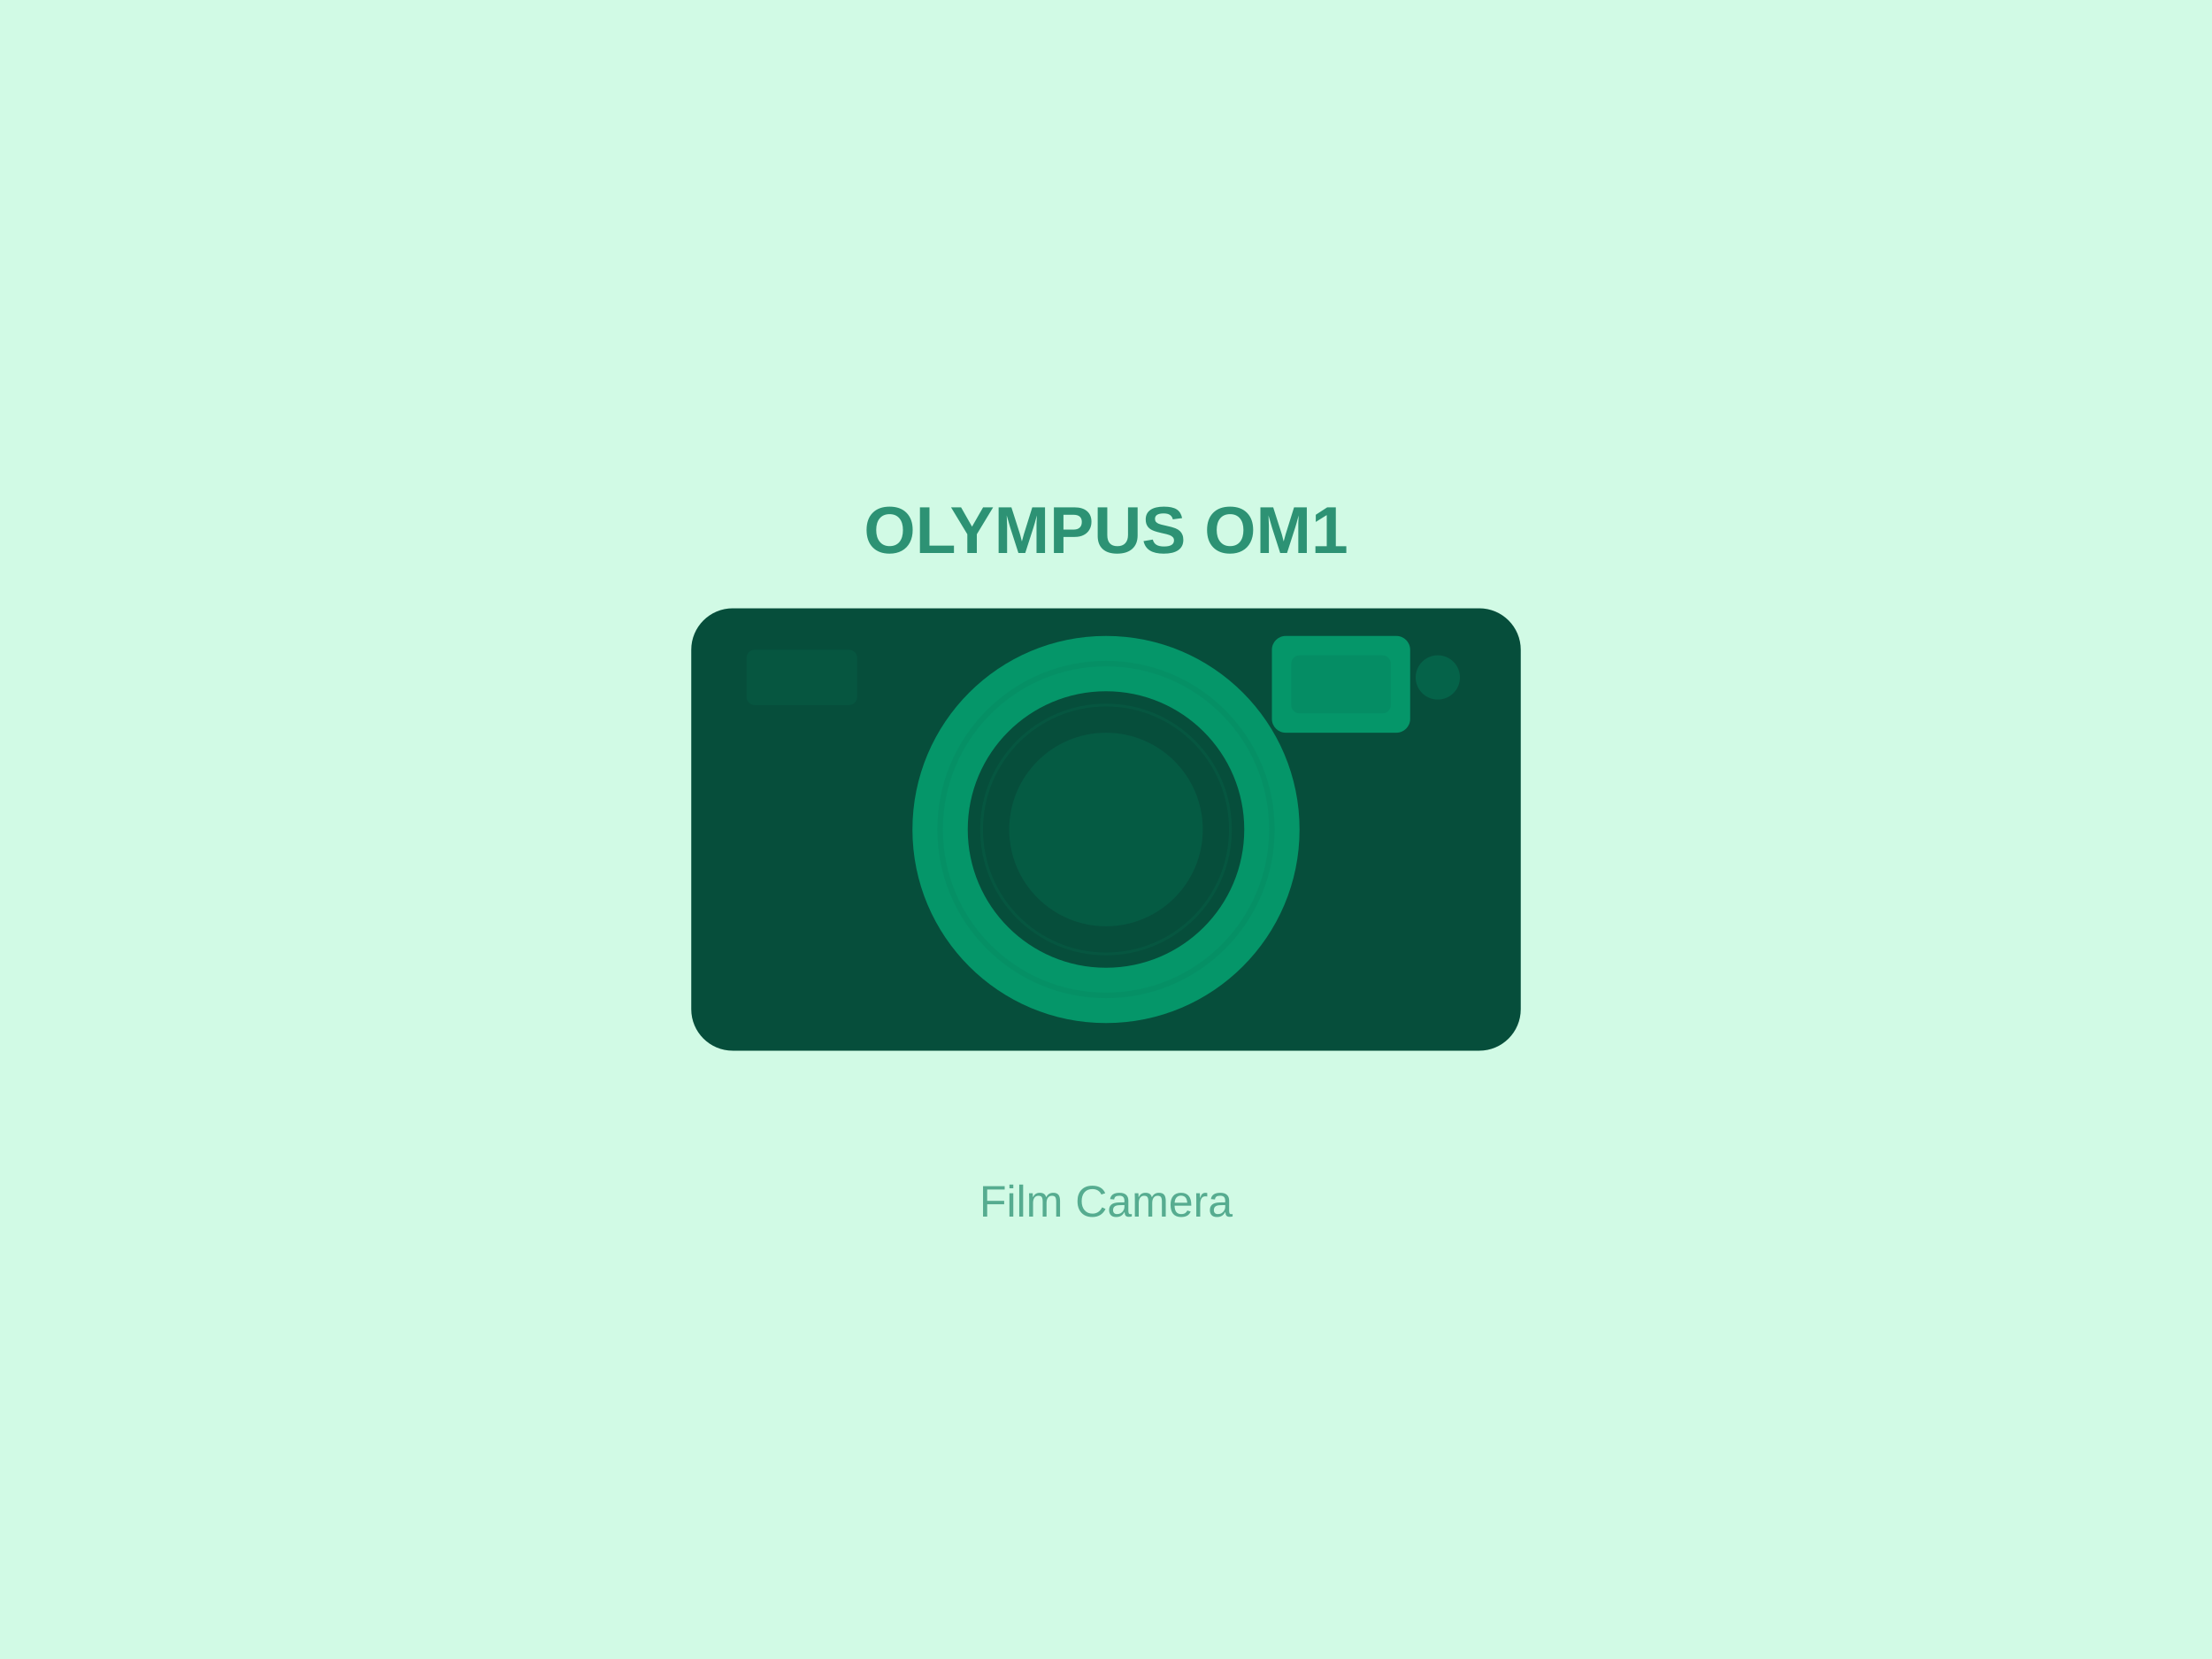
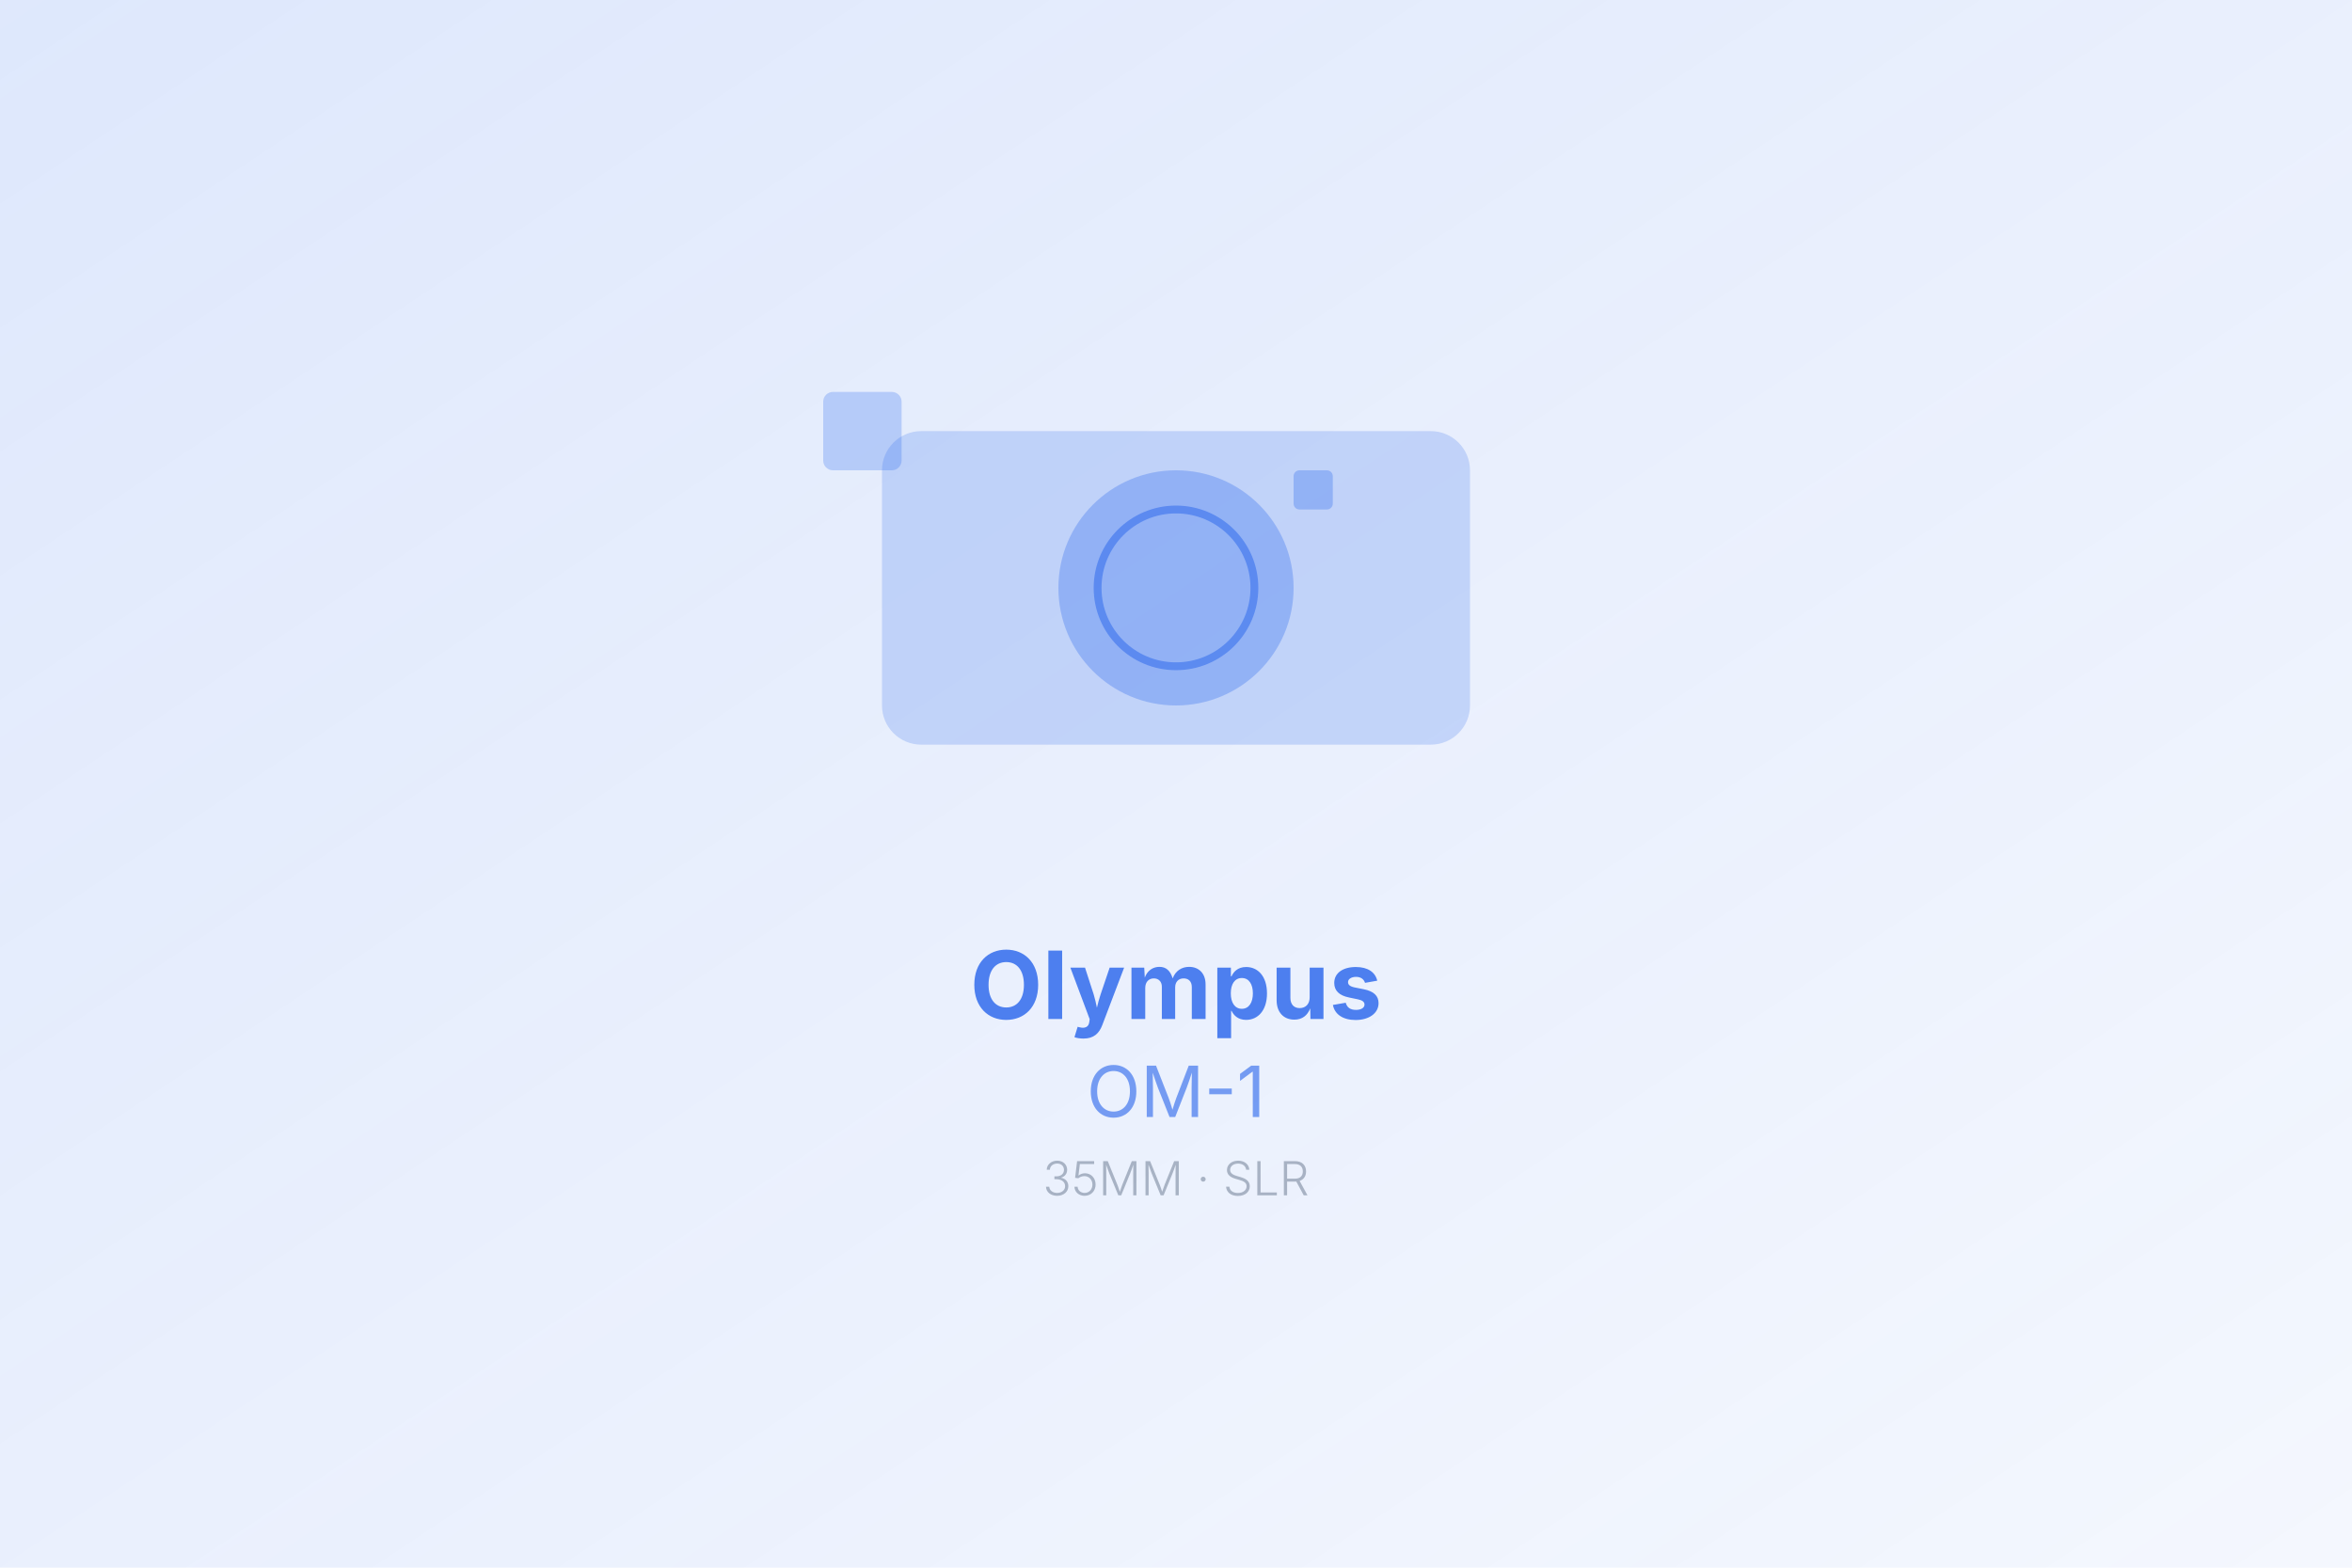
- <svg xmlns="http://www.w3.org/2000/svg" width="800" height="600">
-   <rect width="800" height="600" fill="#d1fae5" />
-   <g transform="translate(400, 300)">
-     <rect x="-150" y="-80" width="300" height="160" fill="#064e3b" rx="15" />
-     <circle cx="0" cy="0" r="70" fill="#059669" />
-     <circle cx="0" cy="0" r="50" fill="#064e3b" />
-     <circle cx="0" cy="0" r="35" fill="#047857" opacity="0.3" />
-     <circle cx="0" cy="0" r="60" fill="none" stroke="#047857" stroke-width="2" opacity="0.2" />
-     <circle cx="0" cy="0" r="45" fill="none" stroke="#047857" stroke-width="1" opacity="0.2" />
-     <rect x="60" y="-70" width="50" height="35" fill="#059669" rx="5" />
-     <rect x="67" y="-63" width="36" height="21" fill="#047857" opacity="0.3" rx="3" />
-     <circle cx="120" cy="-55" r="8" fill="#047857" opacity="0.5" />
-     <rect x="-130" y="-65" width="40" height="20" fill="#047857" opacity="0.2" rx="3" />
-     <text x="0" y="-100" font-family="Arial, sans-serif" font-size="24" fill="#047857" text-anchor="middle" font-weight="bold" opacity="0.8">OLYMPUS OM1</text>
-     <text x="0" y="140" font-family="Arial, sans-serif" font-size="16" fill="#047857" text-anchor="middle" opacity="0.6">Film Camera</text>
+ <svg xmlns="http://www.w3.org/2000/svg" width="1200" height="800" viewBox="0 0 1200 800">
+   <defs>
+     <linearGradient id="bg-olympus-om1" x1="0%" y1="0%" x2="100%" y2="100%">
+       <stop offset="0%" style="stop-color:#2563eb;stop-opacity:0.15" />
+       <stop offset="100%" style="stop-color:#2563eb;stop-opacity:0.05" />
+     </linearGradient>
+   </defs>
+   <rect width="1200" height="800" fill="url(#bg-olympus-om1)" />
+   <g transform="translate(600.0, 300.0)">
+     <rect x="-150" y="-80" width="300" height="160" rx="20" fill="#2563eb" opacity="0.2" />
+     <circle cx="0" cy="0" r="60" fill="#2563eb" opacity="0.3" />
+     <circle cx="0" cy="0" r="40" fill="none" stroke="#2563eb" stroke-width="4" opacity="0.5" />
+     <rect x="-180" y="-100" width="40" height="40" rx="5" fill="#2563eb" opacity="0.25" />
+     <rect x="60" y="-60" width="20" height="20" rx="3" fill="#2563eb" opacity="0.3" />
  </g>
+   <text x="600.0" y="520.0" font-family="system-ui, -apple-system, sans-serif" font-size="48" font-weight="700" fill="#2563eb" text-anchor="middle" opacity="0.8">
+     Olympus
+   </text>
+   <text x="600.0" y="570.0" font-family="system-ui, -apple-system, sans-serif" font-size="36" font-weight="400" fill="#2563eb" text-anchor="middle" opacity="0.6">
+     OM-1
+   </text>
+   <text x="600.0" y="610.0" font-family="system-ui, -apple-system, sans-serif" font-size="24" font-weight="300" fill="#64748b" text-anchor="middle" opacity="0.5">
+     35MM · SLR
+   </text>
</svg>
